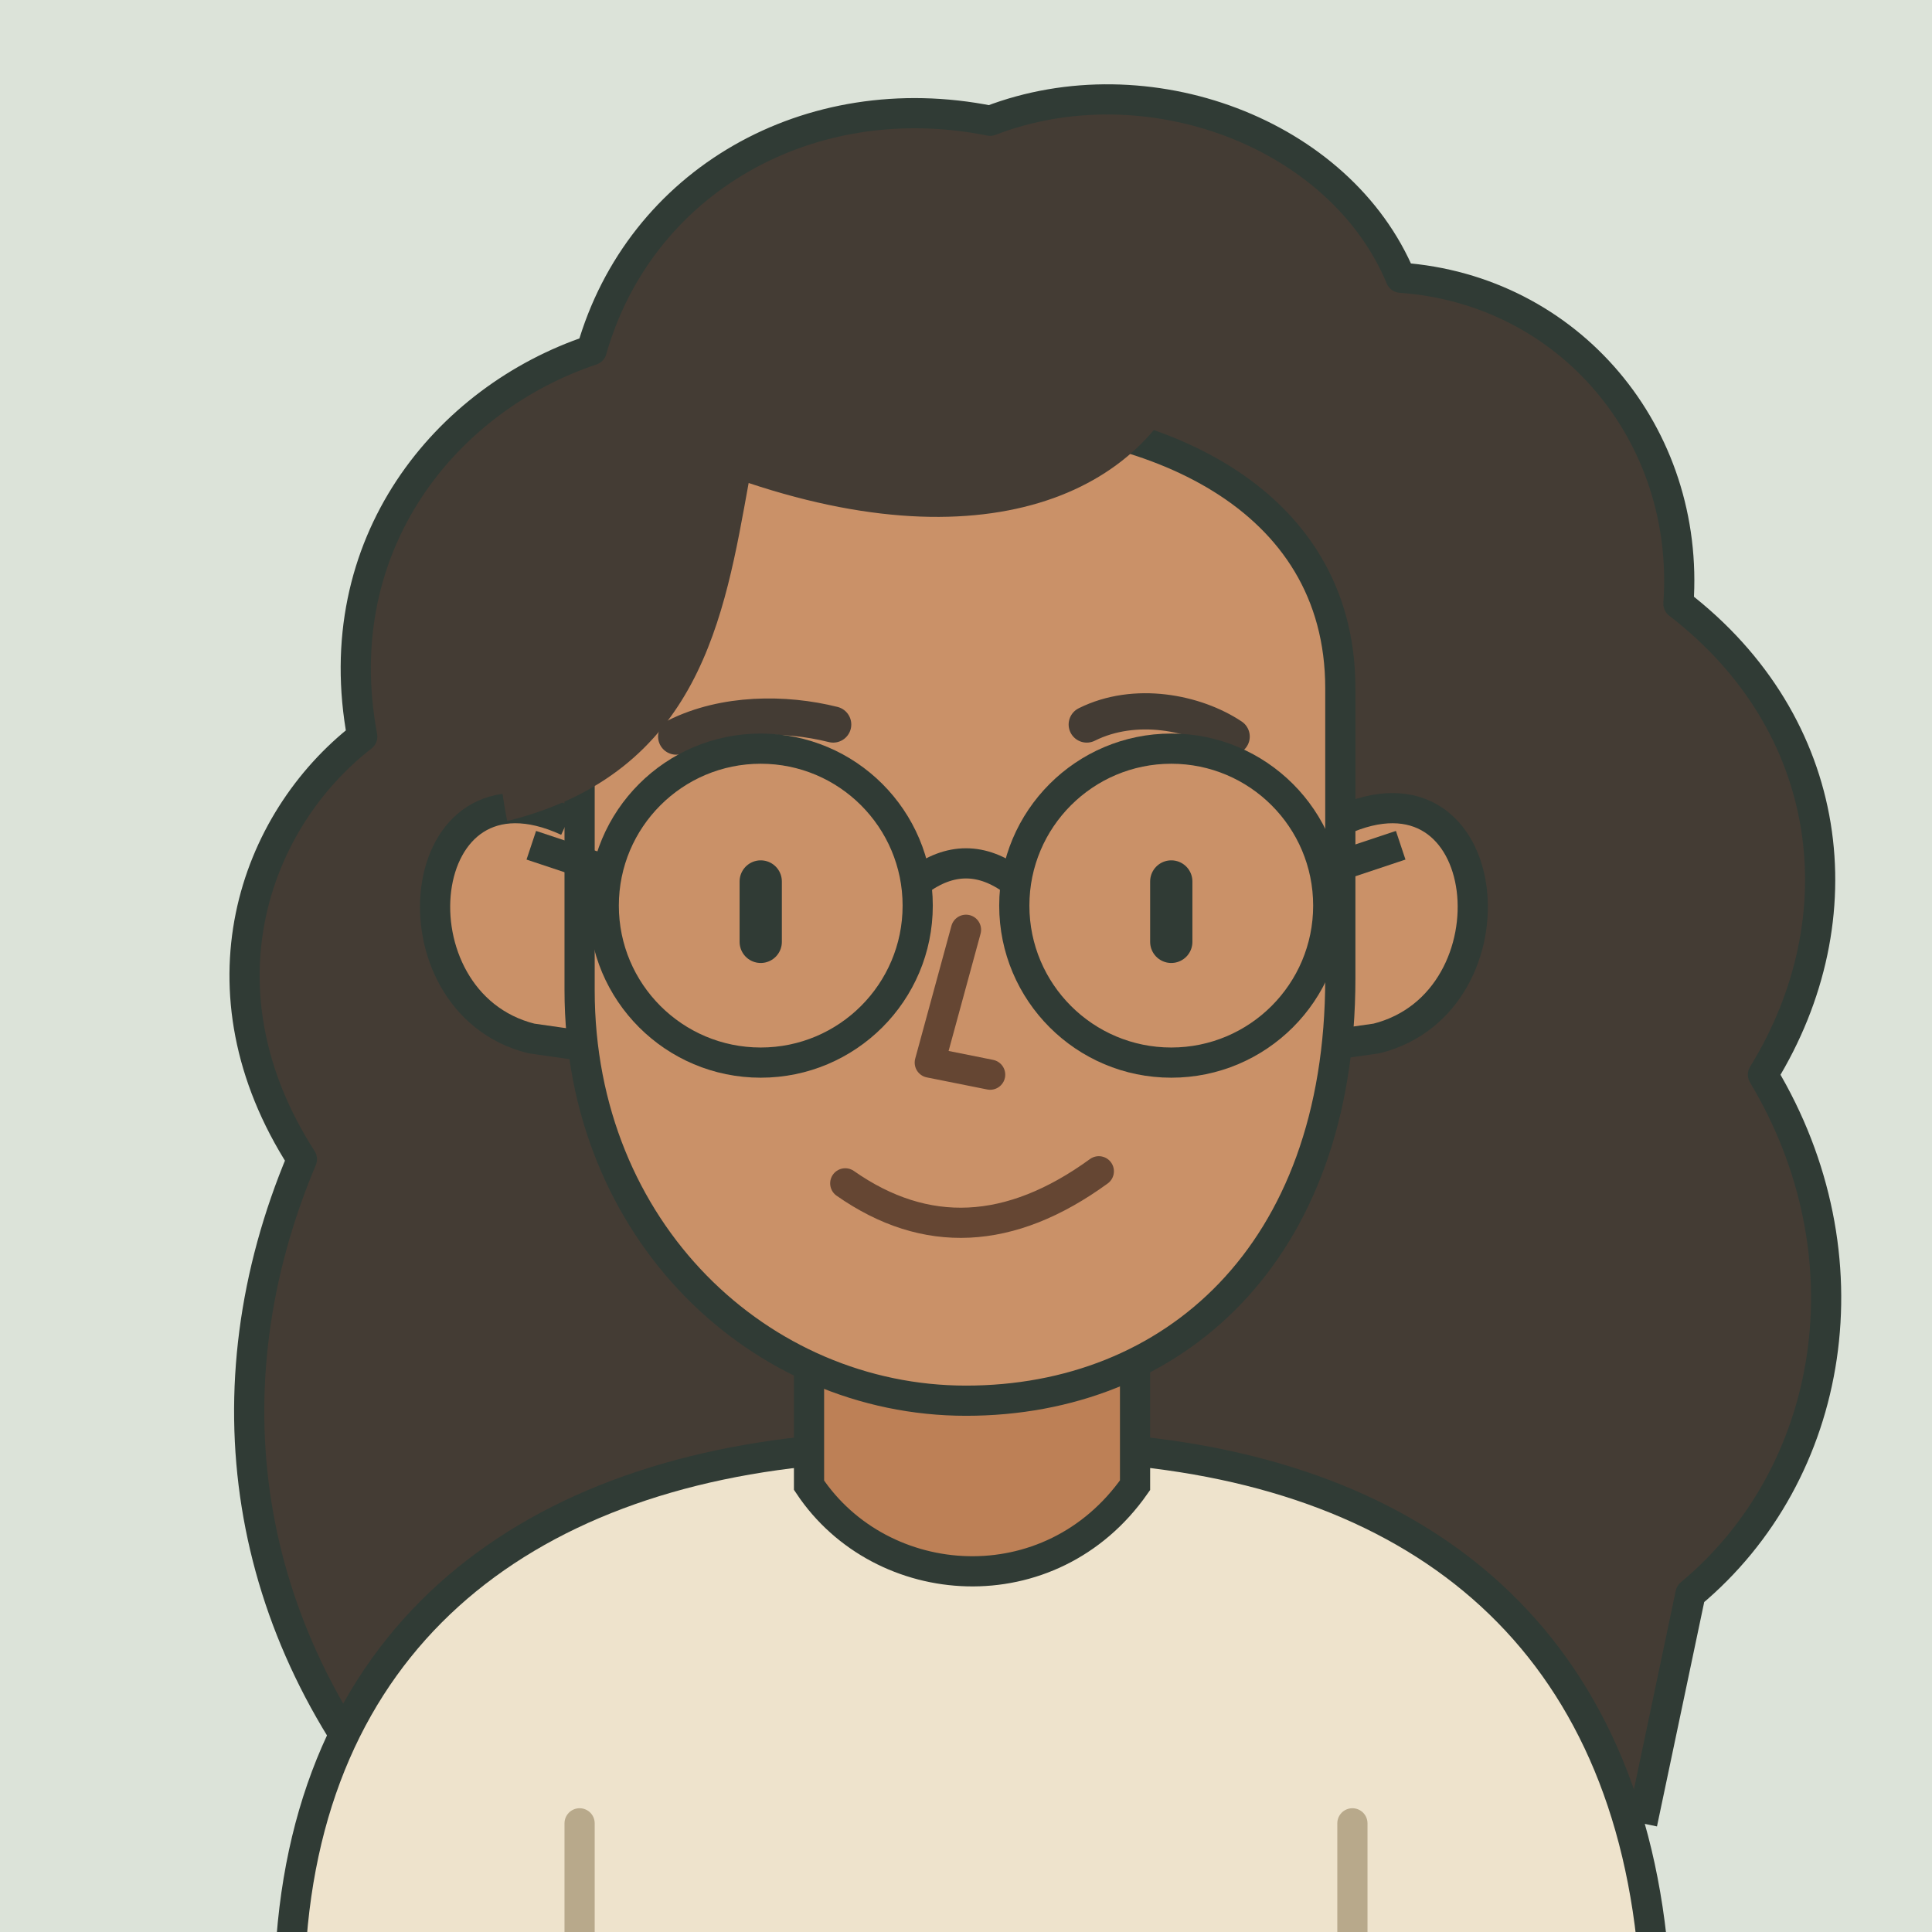
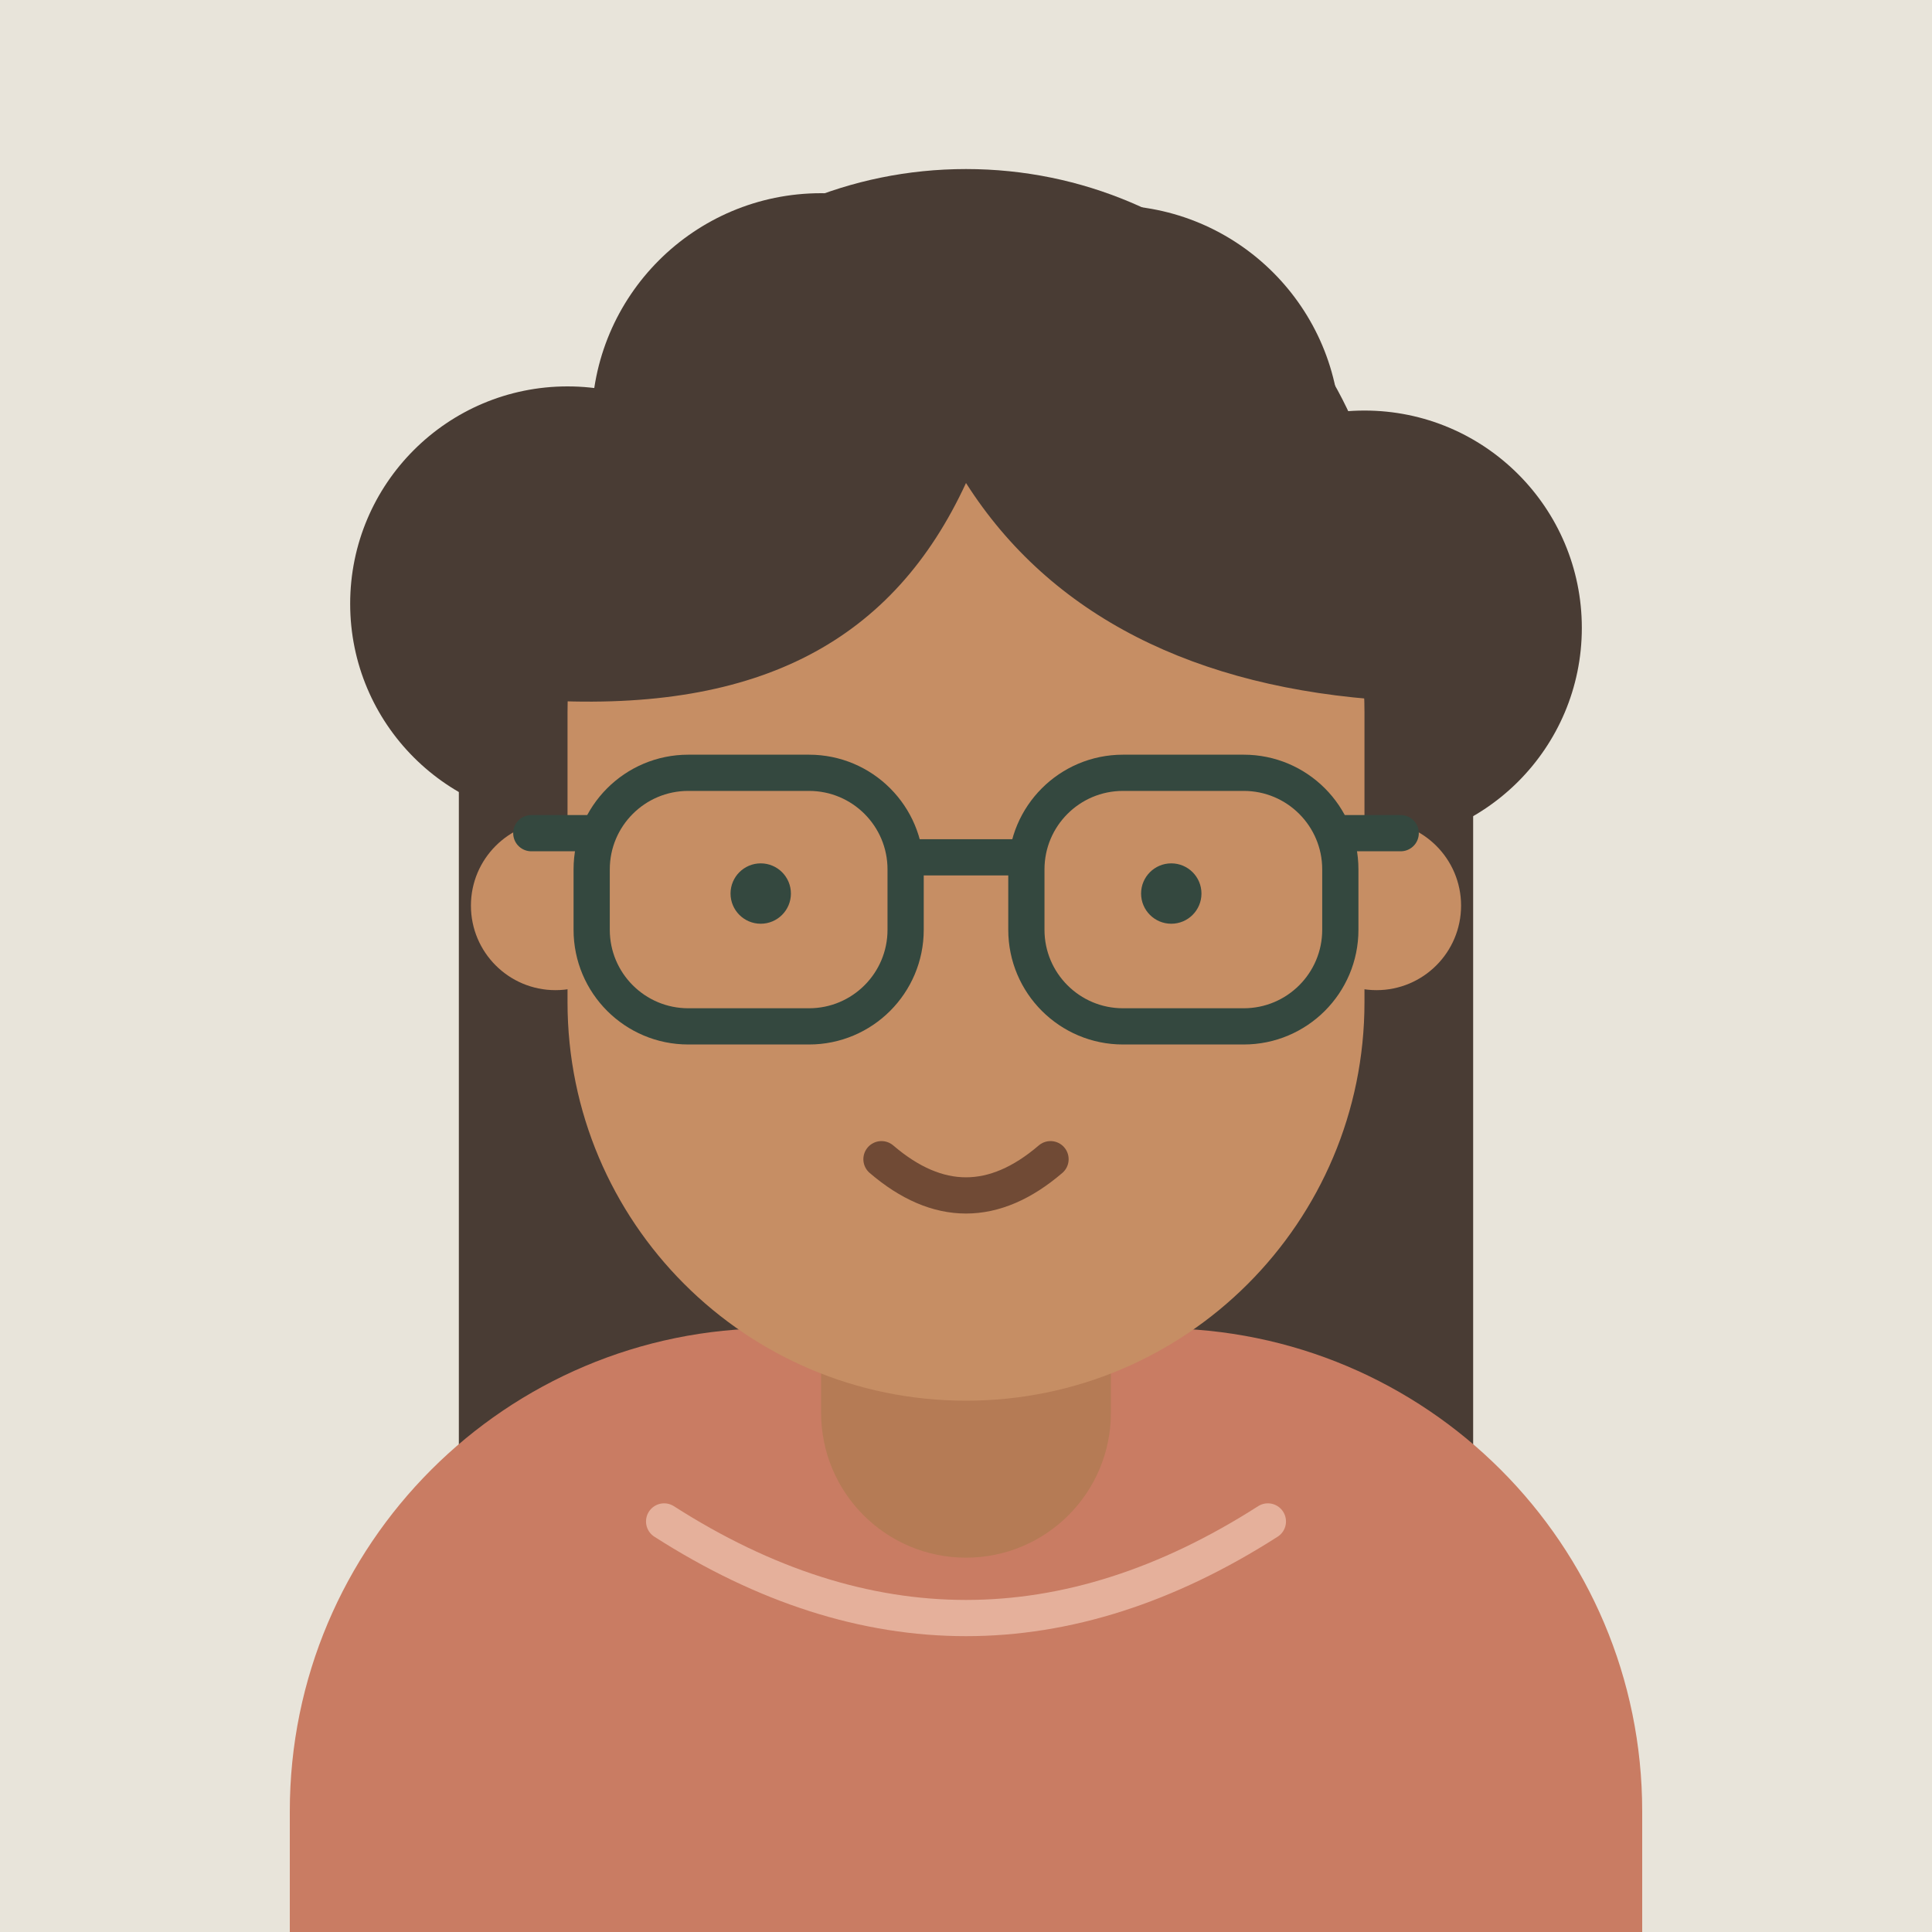
<svg xmlns="http://www.w3.org/2000/svg" viewBox="0 0 160 160" fill="none">
-   <path fill="#DCE3D9" d="M0 0h160v160H0z" />
-   <path d="M34 151c-14-16-17-36-9-55-9-14-4-28 5-35-3-16 7-28 19-32 4-14 18-22 33-19 13-5 29 1 34 13 14 1 24 13 23 27 13 10 15 26 7 39 9 15 6 33-6 43l-4 19" fill="#443C34" stroke="#303B35" stroke-width="2.5" stroke-linejoin="round" />
-   <path d="M24 163c1-27 19-41 45-43h23c26 2 43 16 45 43" fill="#EEE3CC" stroke="#303B35" stroke-width="2.5" />
-   <path d="M67 104v19c6 9 20 10 27 0v-20" fill="#BD8056" stroke="#303B35" stroke-width="2.5" />
-   <path d="M47 68c-13-6-15 15-3 18l7 1m60-19c13-6 15 15 3 18l-7 1" fill="#CA9168" stroke="#303B35" stroke-width="2.5" />
-   <path d="M48 53c0-23 63-28 63 4v24c0 23-14 35-31 35S48 102 48 82V53Z" fill="#CA9168" stroke="#303B35" stroke-width="2.5" />
-   <path d="M42 68c16-4 18-17 20-28 21 7 34 0 37-11-24-17-64 3-57 39Z" fill="#443C34" />
-   <path d="M56 61c4-2 9-2 13-1m21 0c4-2 9-1 12 1" stroke="#443C34" stroke-width="3" stroke-linecap="round" />
-   <g stroke="#303B35" stroke-width="2.5">
-     <circle cx="63" cy="75" r="13" />
-     <circle cx="97" cy="75" r="13" />
-     <path d="M76 73q4-3 8 0M44 70l6 2m60 0 6-2" />
+   <rect width="160" height="160" fill="#E8E4DA" />
+   <path d="M38 92V63a42 42 0 0 1 84 0v67H38Z" fill="#493C34" />
+   <circle cx="47" cy="50" r="18" fill="#493C34" />
+   <circle cx="68" cy="35" r="19" fill="#493C34" />
+   <circle cx="92" cy="36" r="19" fill="#493C34" />
+   <circle cx="113" cy="52" r="18" fill="#493C34" />
+   <path d="M24 160v-10a40 40 0 0 1 40-40h32a40 40 0 0 1 40 40v10Z" fill="#C97C63" />
+   <path d="M68 96h24v21a12 12 0 0 1-24 0Z" fill="#B57B55" />
+   <circle cx="46" cy="75" r="7" fill="#C68E64" />
+   <circle cx="114" cy="75" r="7" fill="#C68E64" />
+   <path d="M47 59a33 33 0 0 1 66 0v24a33 33 0 0 1-66 0Z" fill="#C68E64" />
+   <path d="M45 58c18 1 29-5 35-18 7 11 19 17 35 18v-9a35 35 0 0 0-70 0Z" fill="#493C34" />
+   <g stroke="#34483F" stroke-width="3" stroke-linecap="round">
+     <rect x="49" y="64" width="26" height="21" rx="8" />
+     <rect x="85" y="64" width="26" height="21" rx="8" />
+     <path d="M75 71h10M44 69h5M111 69h5" />
  </g>
-   <path d="M63 73v5m34-5v5" stroke="#303B35" stroke-width="3.5" stroke-linecap="round" />
-   <path d="m80 77-3 11 5 1m-12 9q10 7 21-1" stroke="#654633" stroke-width="2.5" stroke-linecap="round" stroke-linejoin="round" />
-   <path d="M48 151v12m64-12v12" stroke="#B8A98B" stroke-width="2.5" stroke-linecap="round" />
+   <circle cx="63" cy="74" r="2.5" fill="#34483F" />
+   <circle cx="97" cy="74" r="2.5" fill="#34483F" />
+   <path d="M73 96q7 6 14 0" stroke="#704A35" stroke-width="3" stroke-linecap="round" />
+   <path d="M55 126q25 16 50 0" stroke="#E5B09B" stroke-width="3" stroke-linecap="round" />
</svg>
